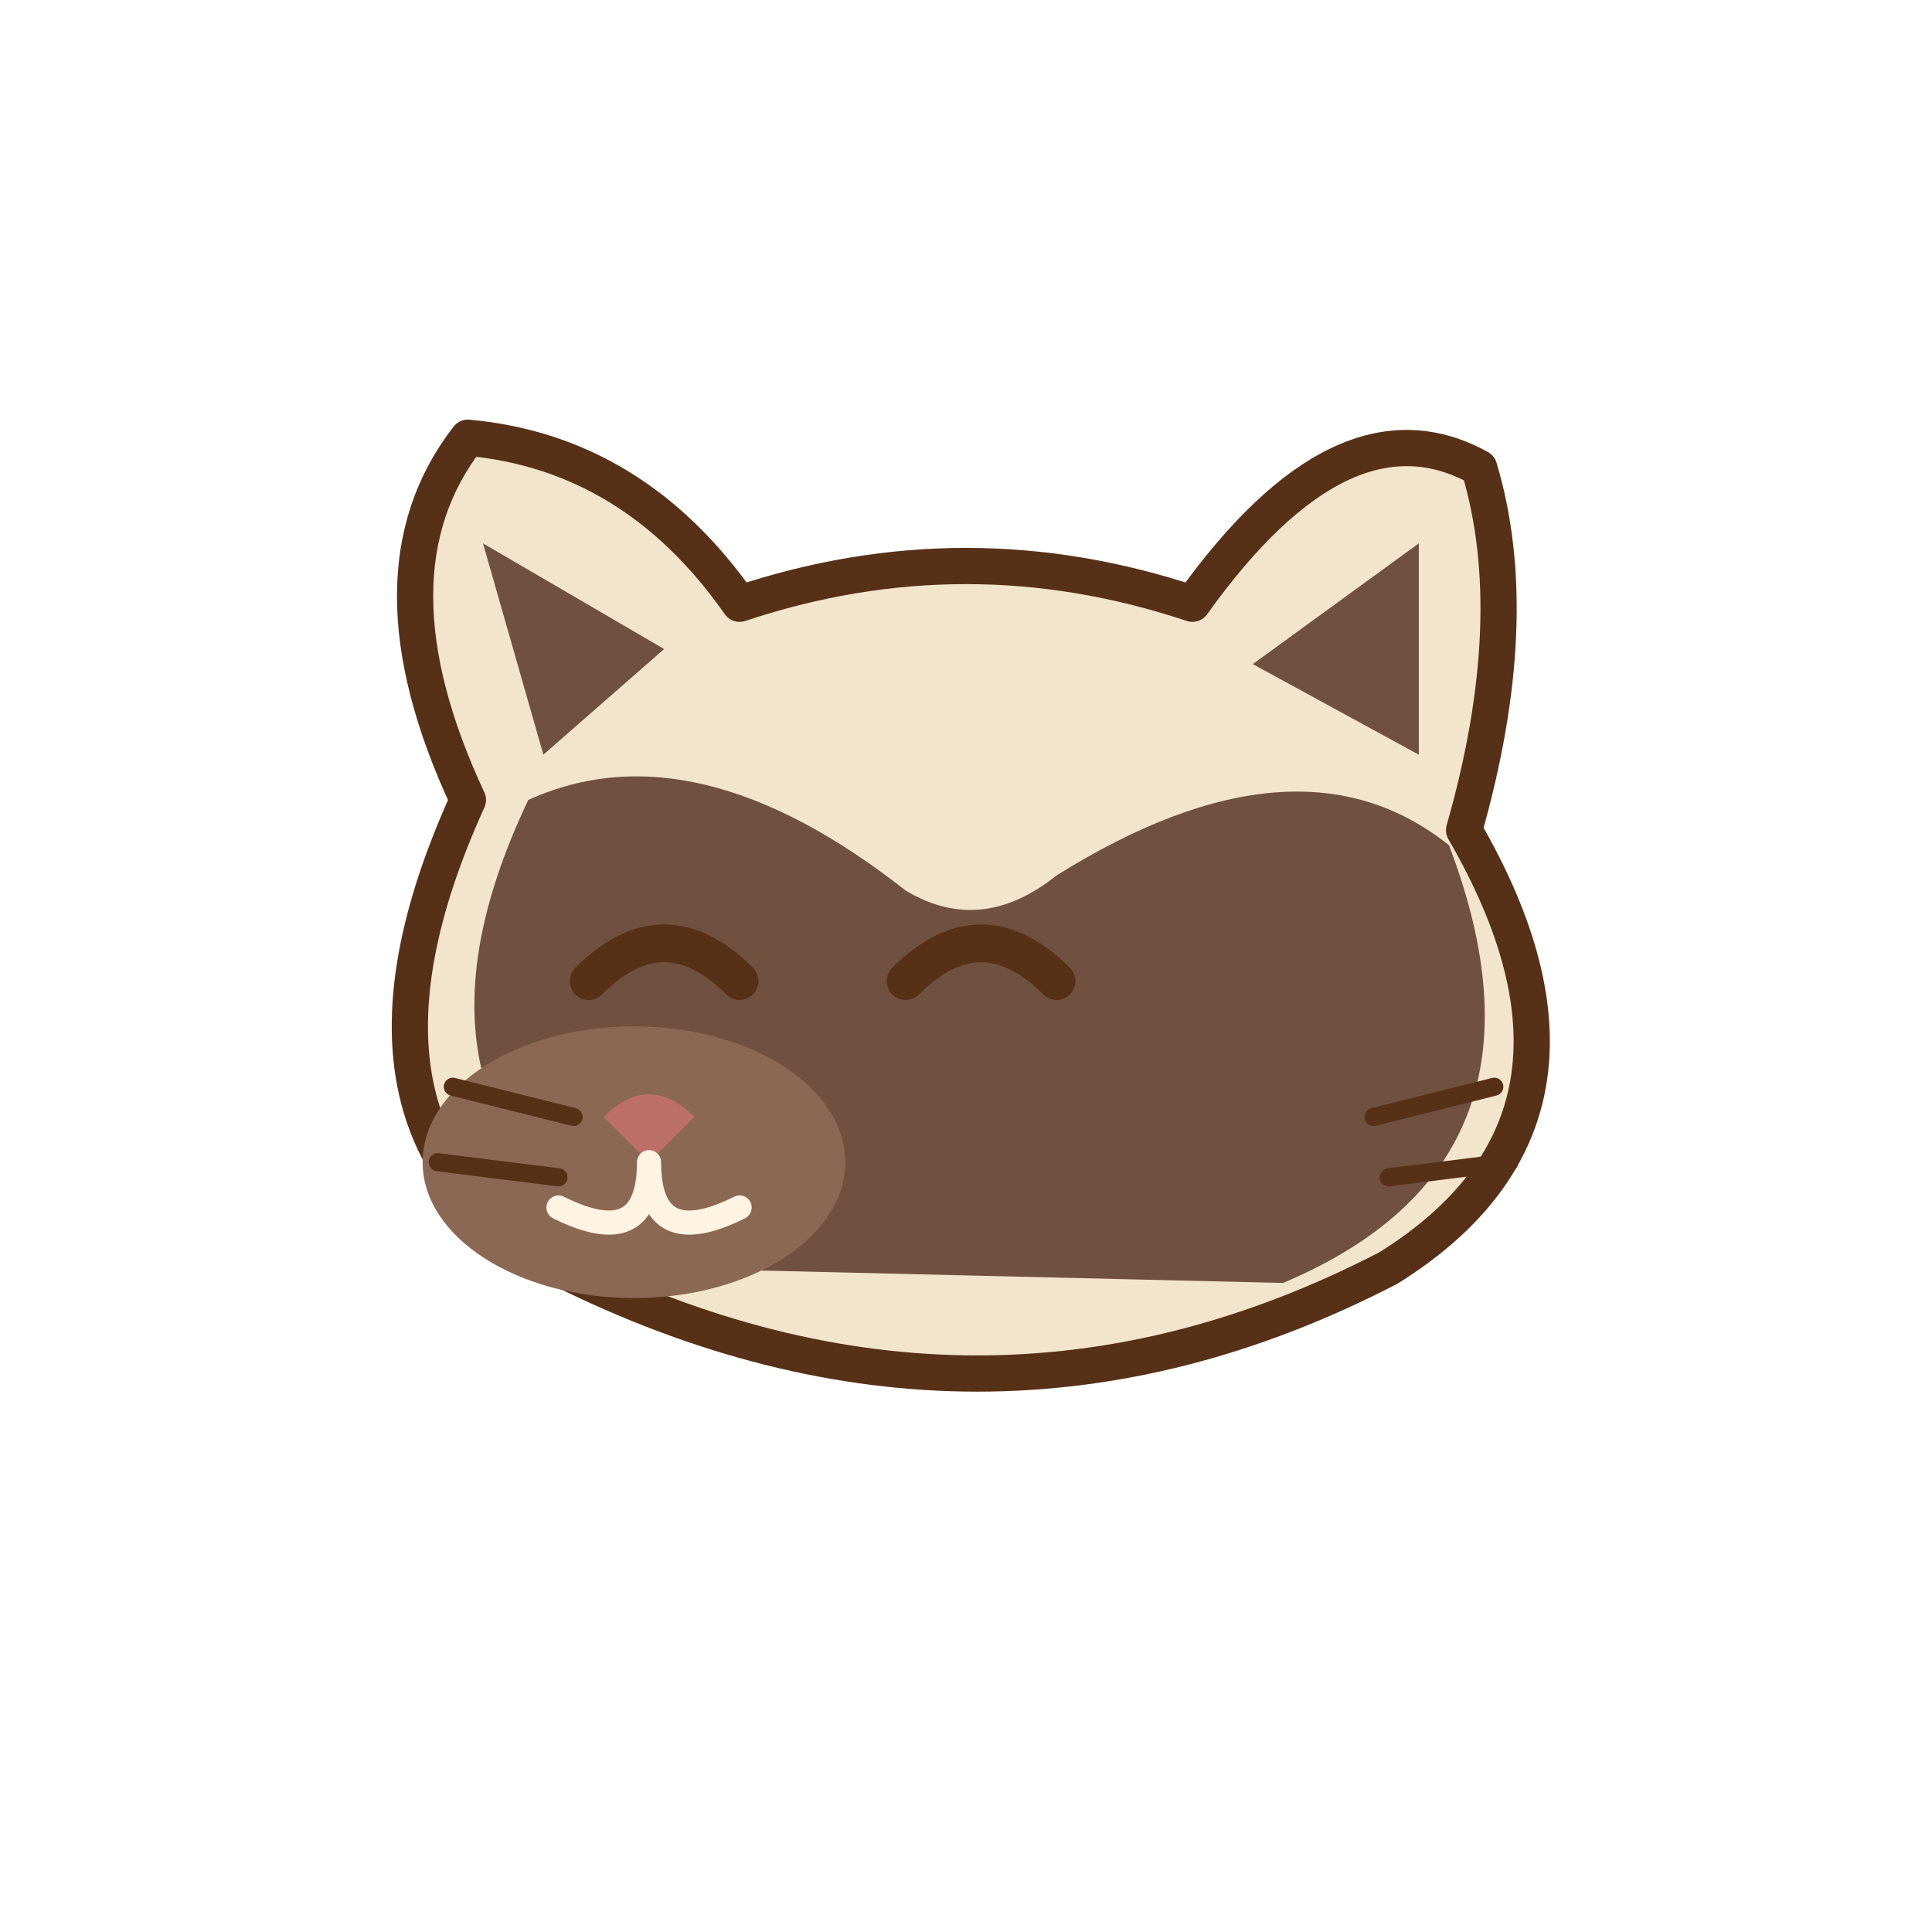
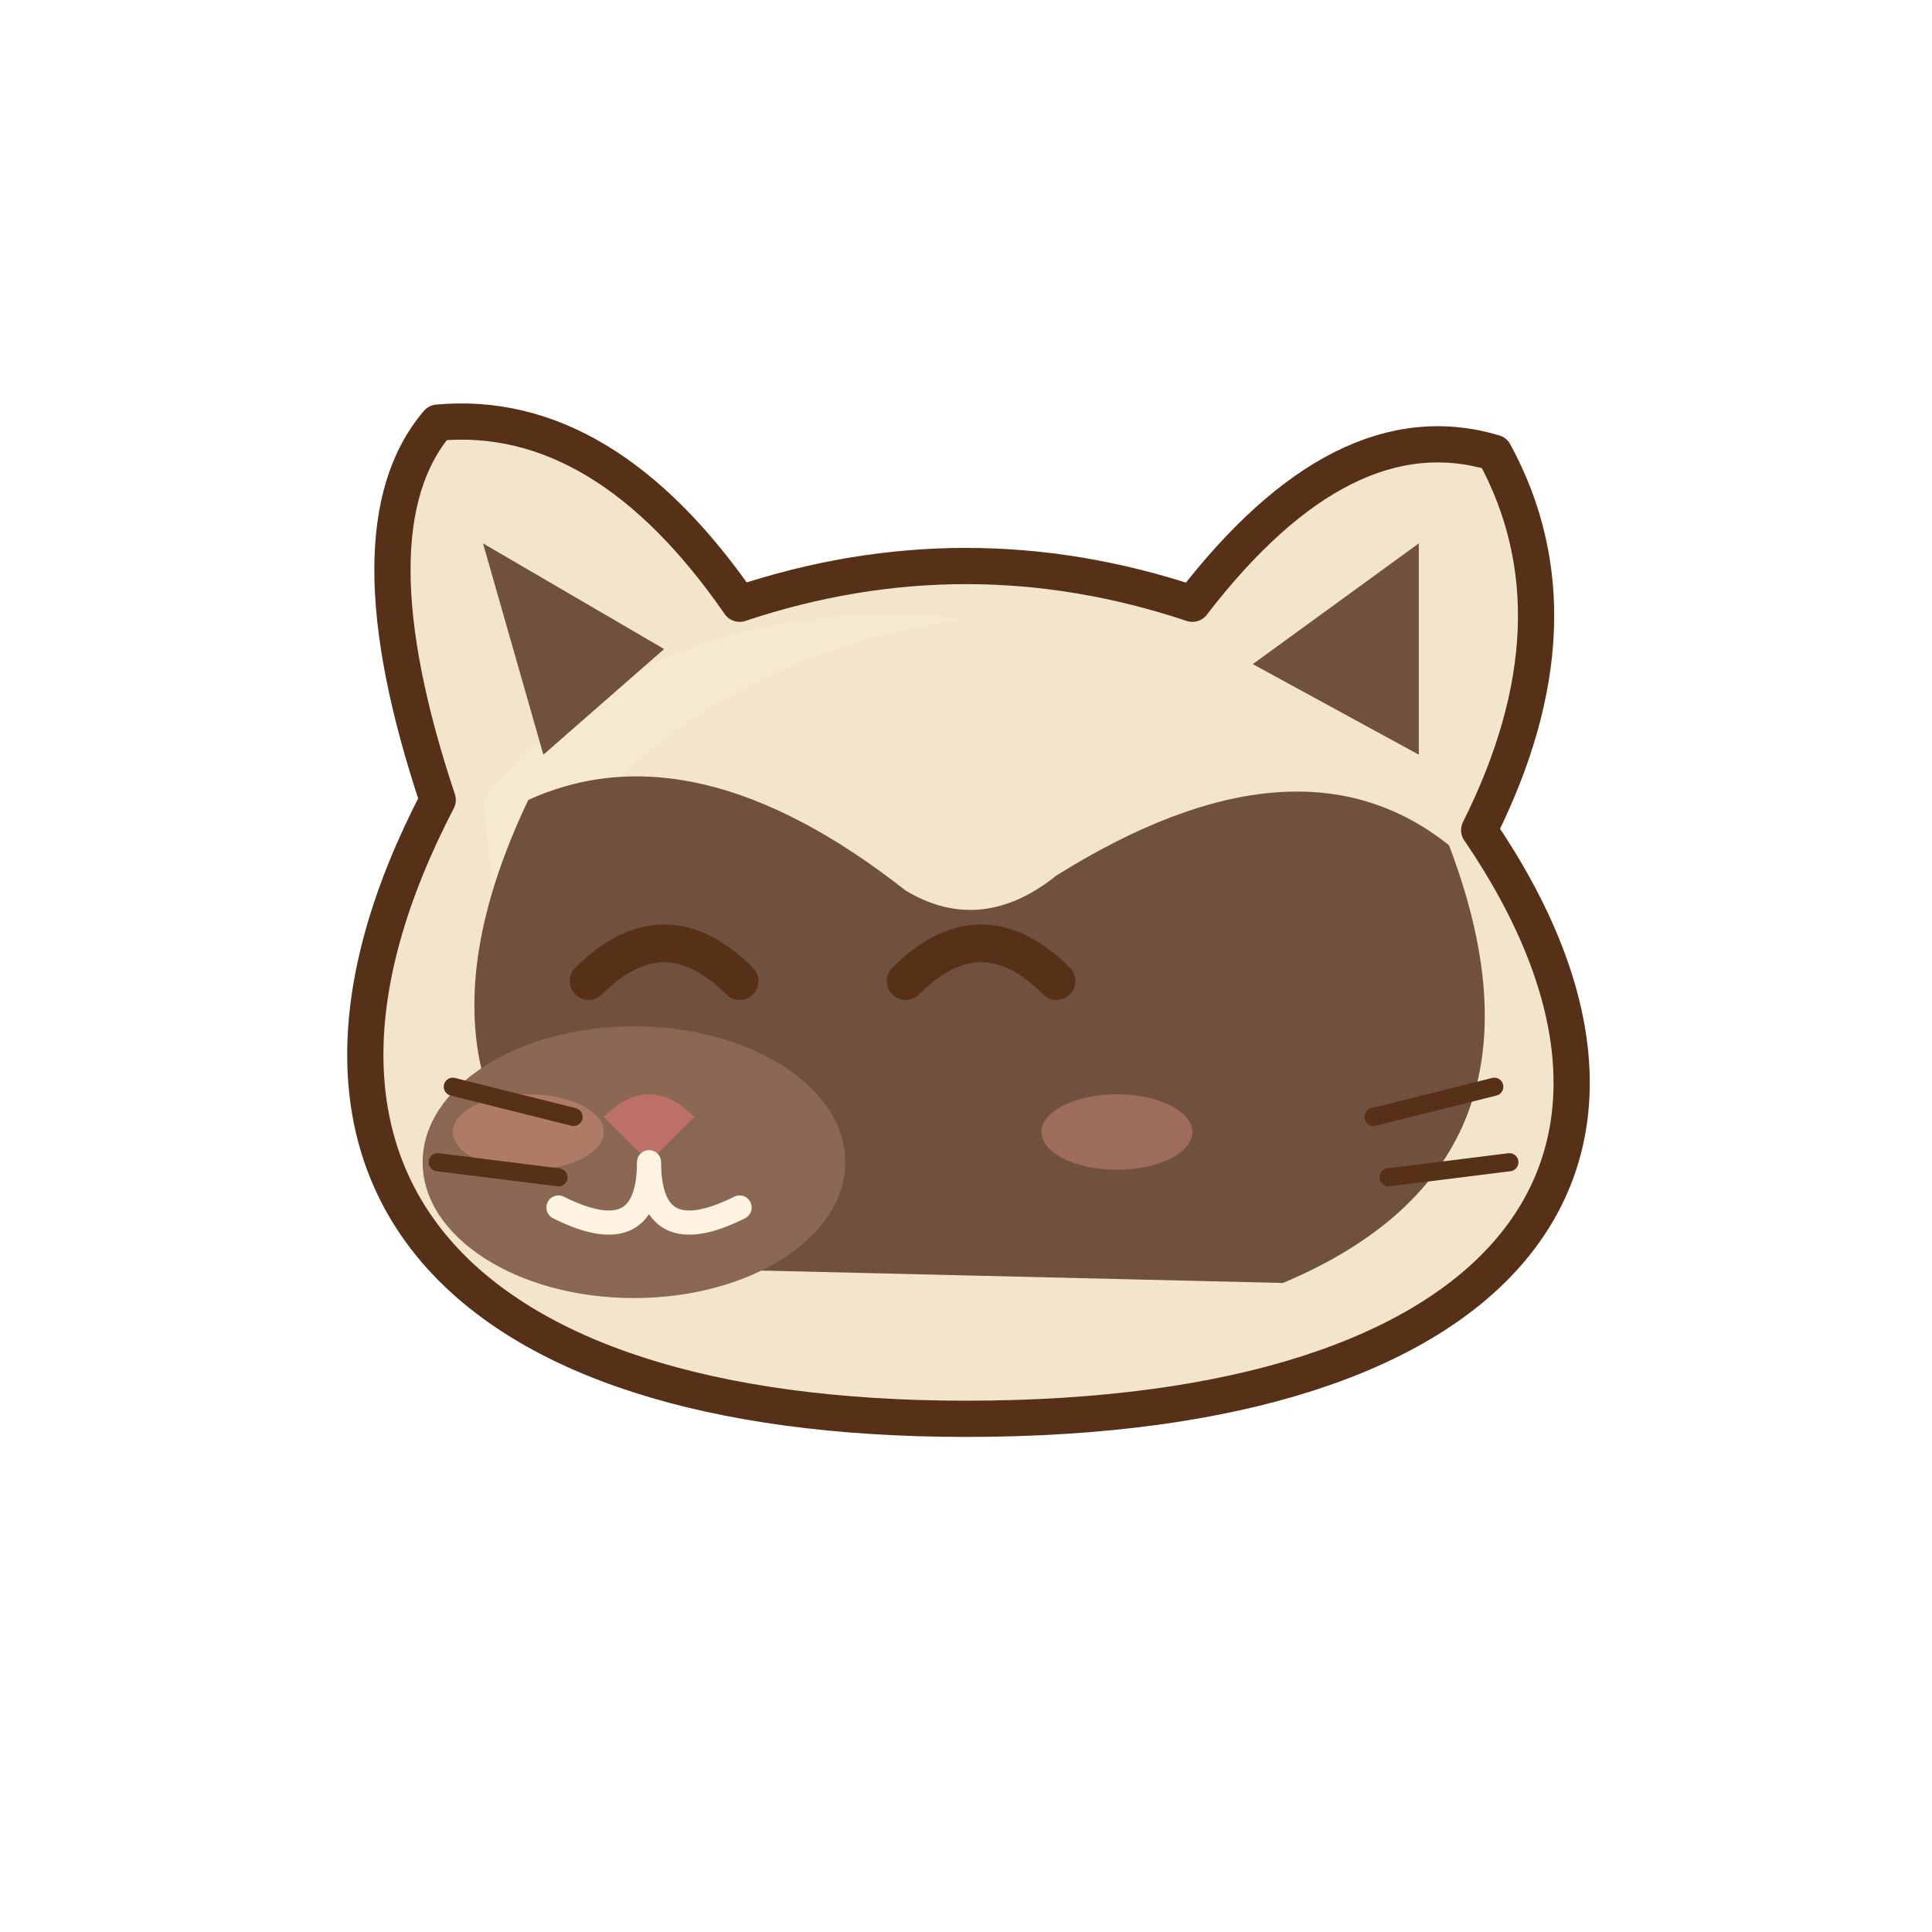
<svg xmlns="http://www.w3.org/2000/svg" width="128" height="128" viewBox="0 0 128 128">
  <g stroke-linecap="round" stroke-linejoin="round">
-     <path d="M31 53 Q24 38 31 29 Q42 30 49 40 Q64 35 79 40 Q89 26 98 31 Q101 41 97 55 Q108 74 92 84 Q65 98 37 84 Q21 75 31 53 Z" fill="#F2E5CC" stroke="#573018" stroke-width="2.4" />
+     <path d="M29 53 Q23 35 29 28 Q40 27 49 40 Q64 35 79 40 Q89 27 99 30 Q105 41 98 55 C113 77 100 94 64 94 C30 94 16 78 29 53 Z" fill="#F2E5CC" stroke="#573018" stroke-width="2.4" />
+     <g opacity="0.2">
+       <path d="M32 53 Q43 39 64 41 Q43 44 33 62 Z" fill="#FFF9E3" stroke="none" stroke-width="2.4" />
+     </g>
    <path d="M32 36 L36 50 L44 43 Z" fill="#70513F" stroke="none" stroke-width="2.4" />
    <path d="M94 36 L83 44 L94 50 Z" fill="#70513F" stroke="none" stroke-width="2.4" />
    <path d="M35 53 Q46 48 60 59 Q65 62 70 58 Q86 48 96 56 Q104 77 85 85 L43 84 Q25 74 35 53 Z" fill="#70513F" stroke="none" stroke-width="2.4" />
    <ellipse cx="42" cy="77" rx="14" ry="9" fill="#8B6853" stroke="none" stroke-width="2.4" />
+     <g opacity="0.35">
+       <ellipse cx="35" cy="75" rx="5" ry="2.5" fill="#F29D8B" stroke="none" stroke-width="2.4" />
+       <ellipse cx="74" cy="75" rx="5" ry="2.5" fill="#F29D8B" stroke="none" stroke-width="2.4" />
+     </g>
    <path d="M39 65 Q44 60 49 65" fill="none" stroke="#573018" stroke-width="2.5" />
    <path d="M60 65 Q65 60 70 65" fill="none" stroke="#573018" stroke-width="2.5" />
    <path d="M40 74 Q43 71 46 74 L43 77 Z" fill="#BD7068" stroke="none" stroke-width="2.4" />
    <path d="M43 77 Q43 83 37 80 M43 77 Q43 83 49 80" fill="none" stroke="#FFF4E2" stroke-width="1.6" />
    <path d="M30 72 L38 74 M29 77 L37 78 M91 74 L99 72 M92 78 L100 77" fill="none" stroke="#573018" stroke-width="1.2" />
  </g>
</svg>
